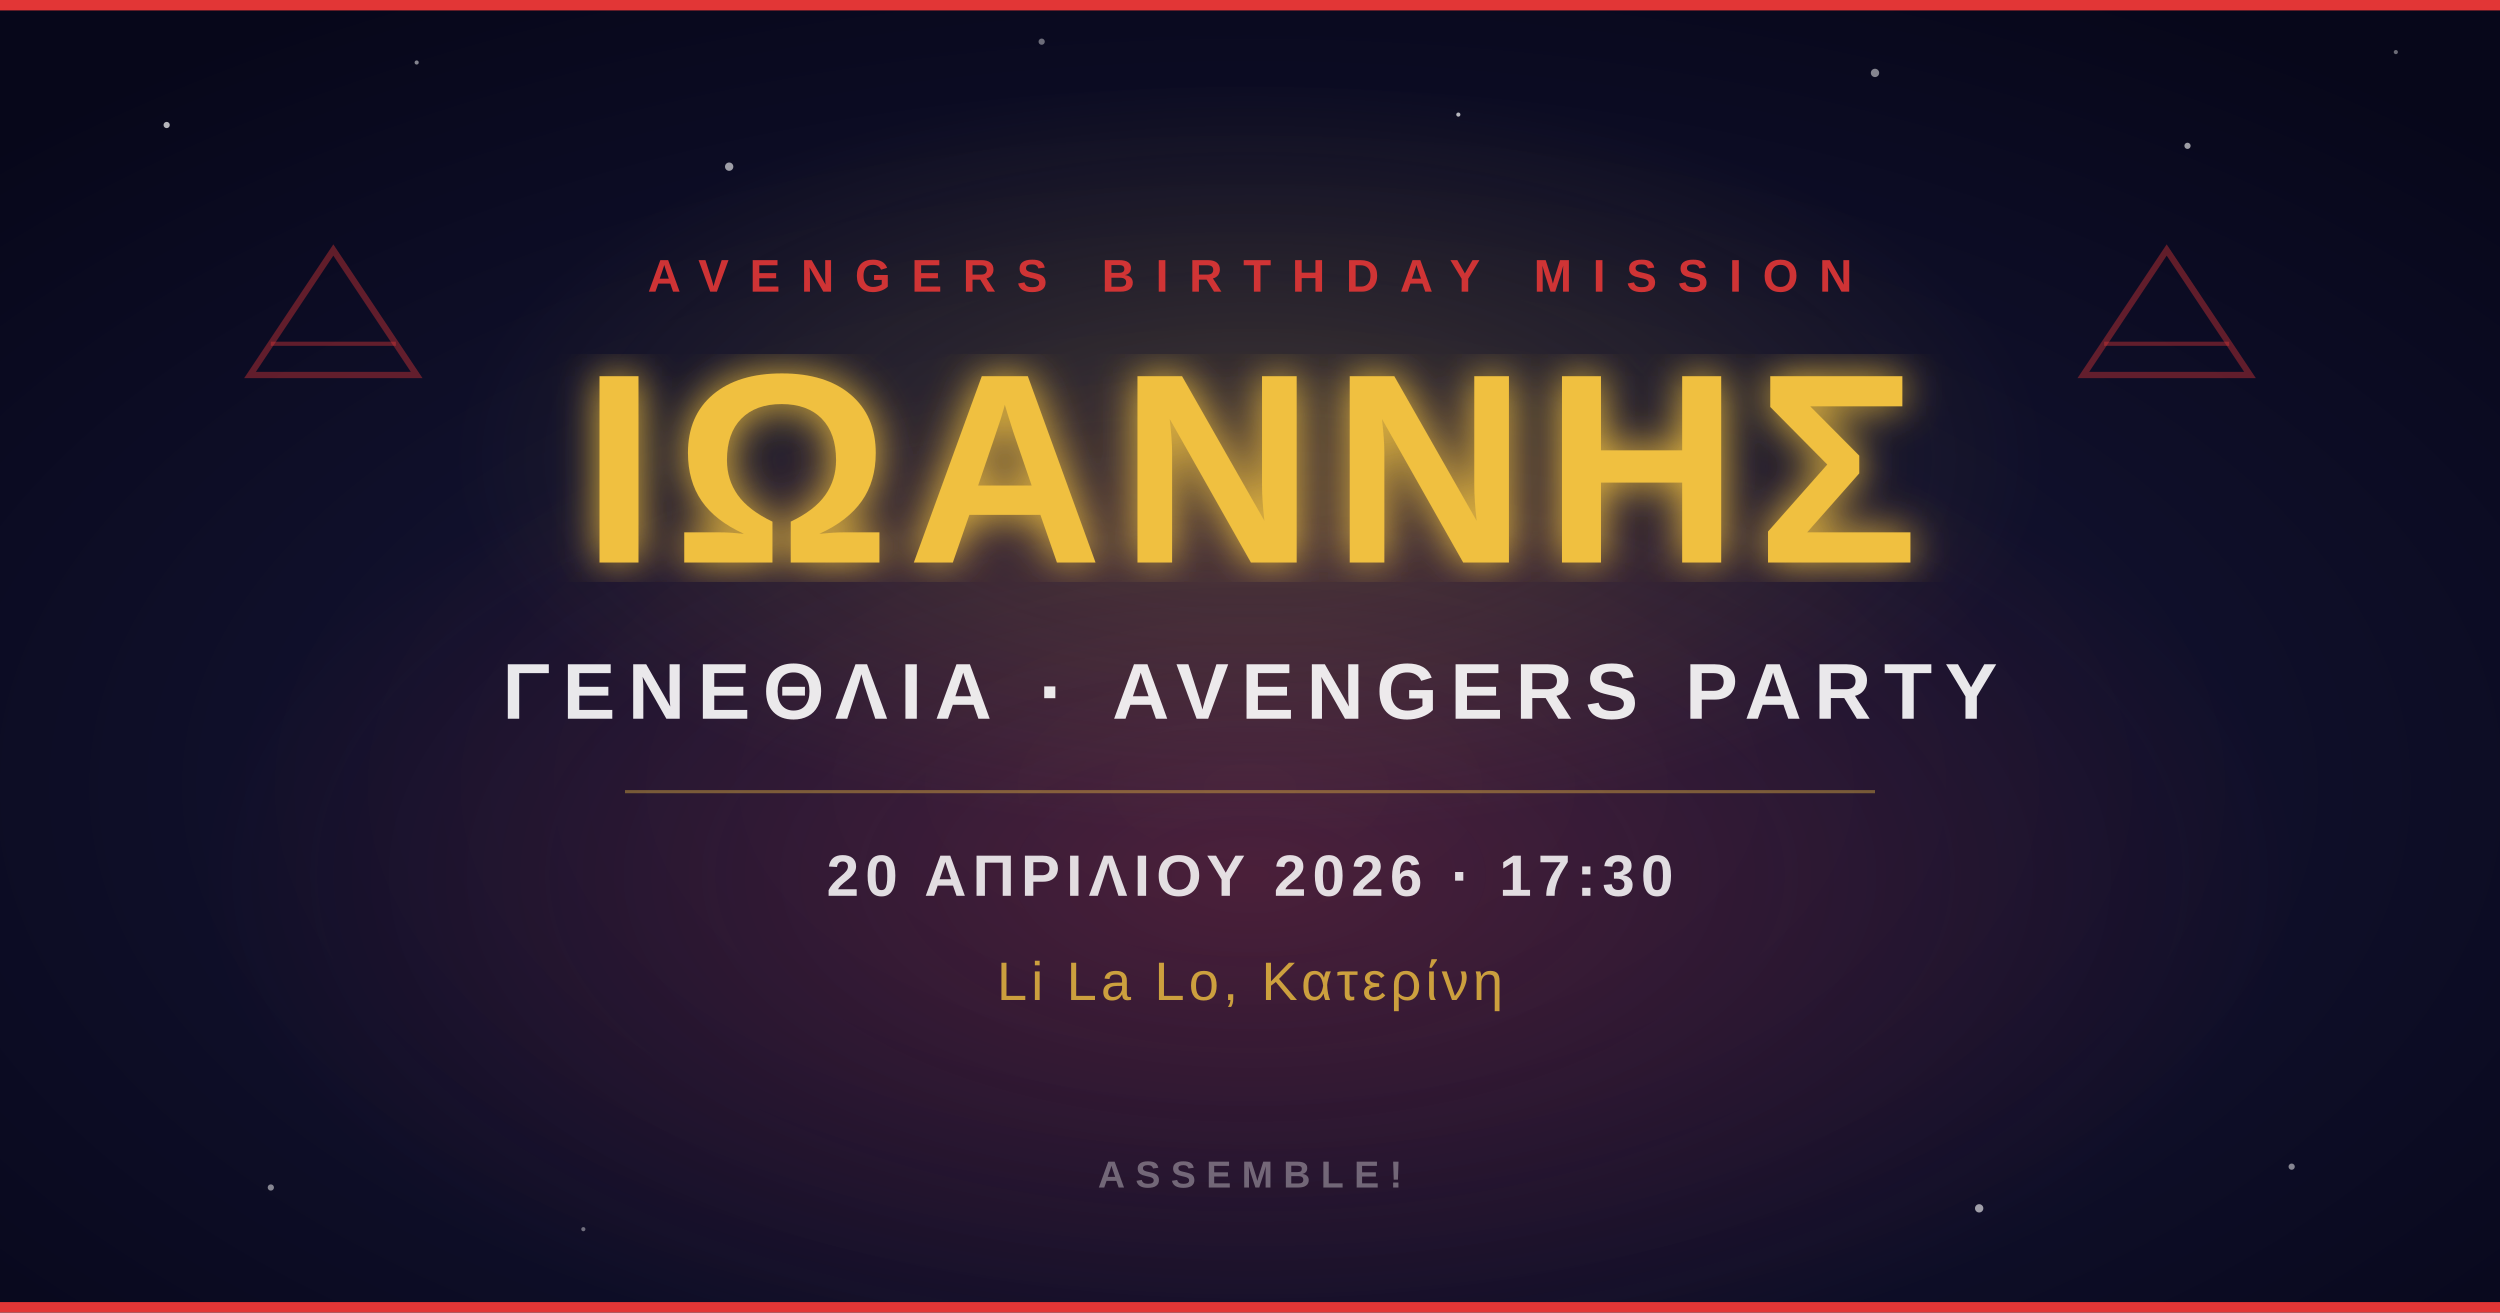
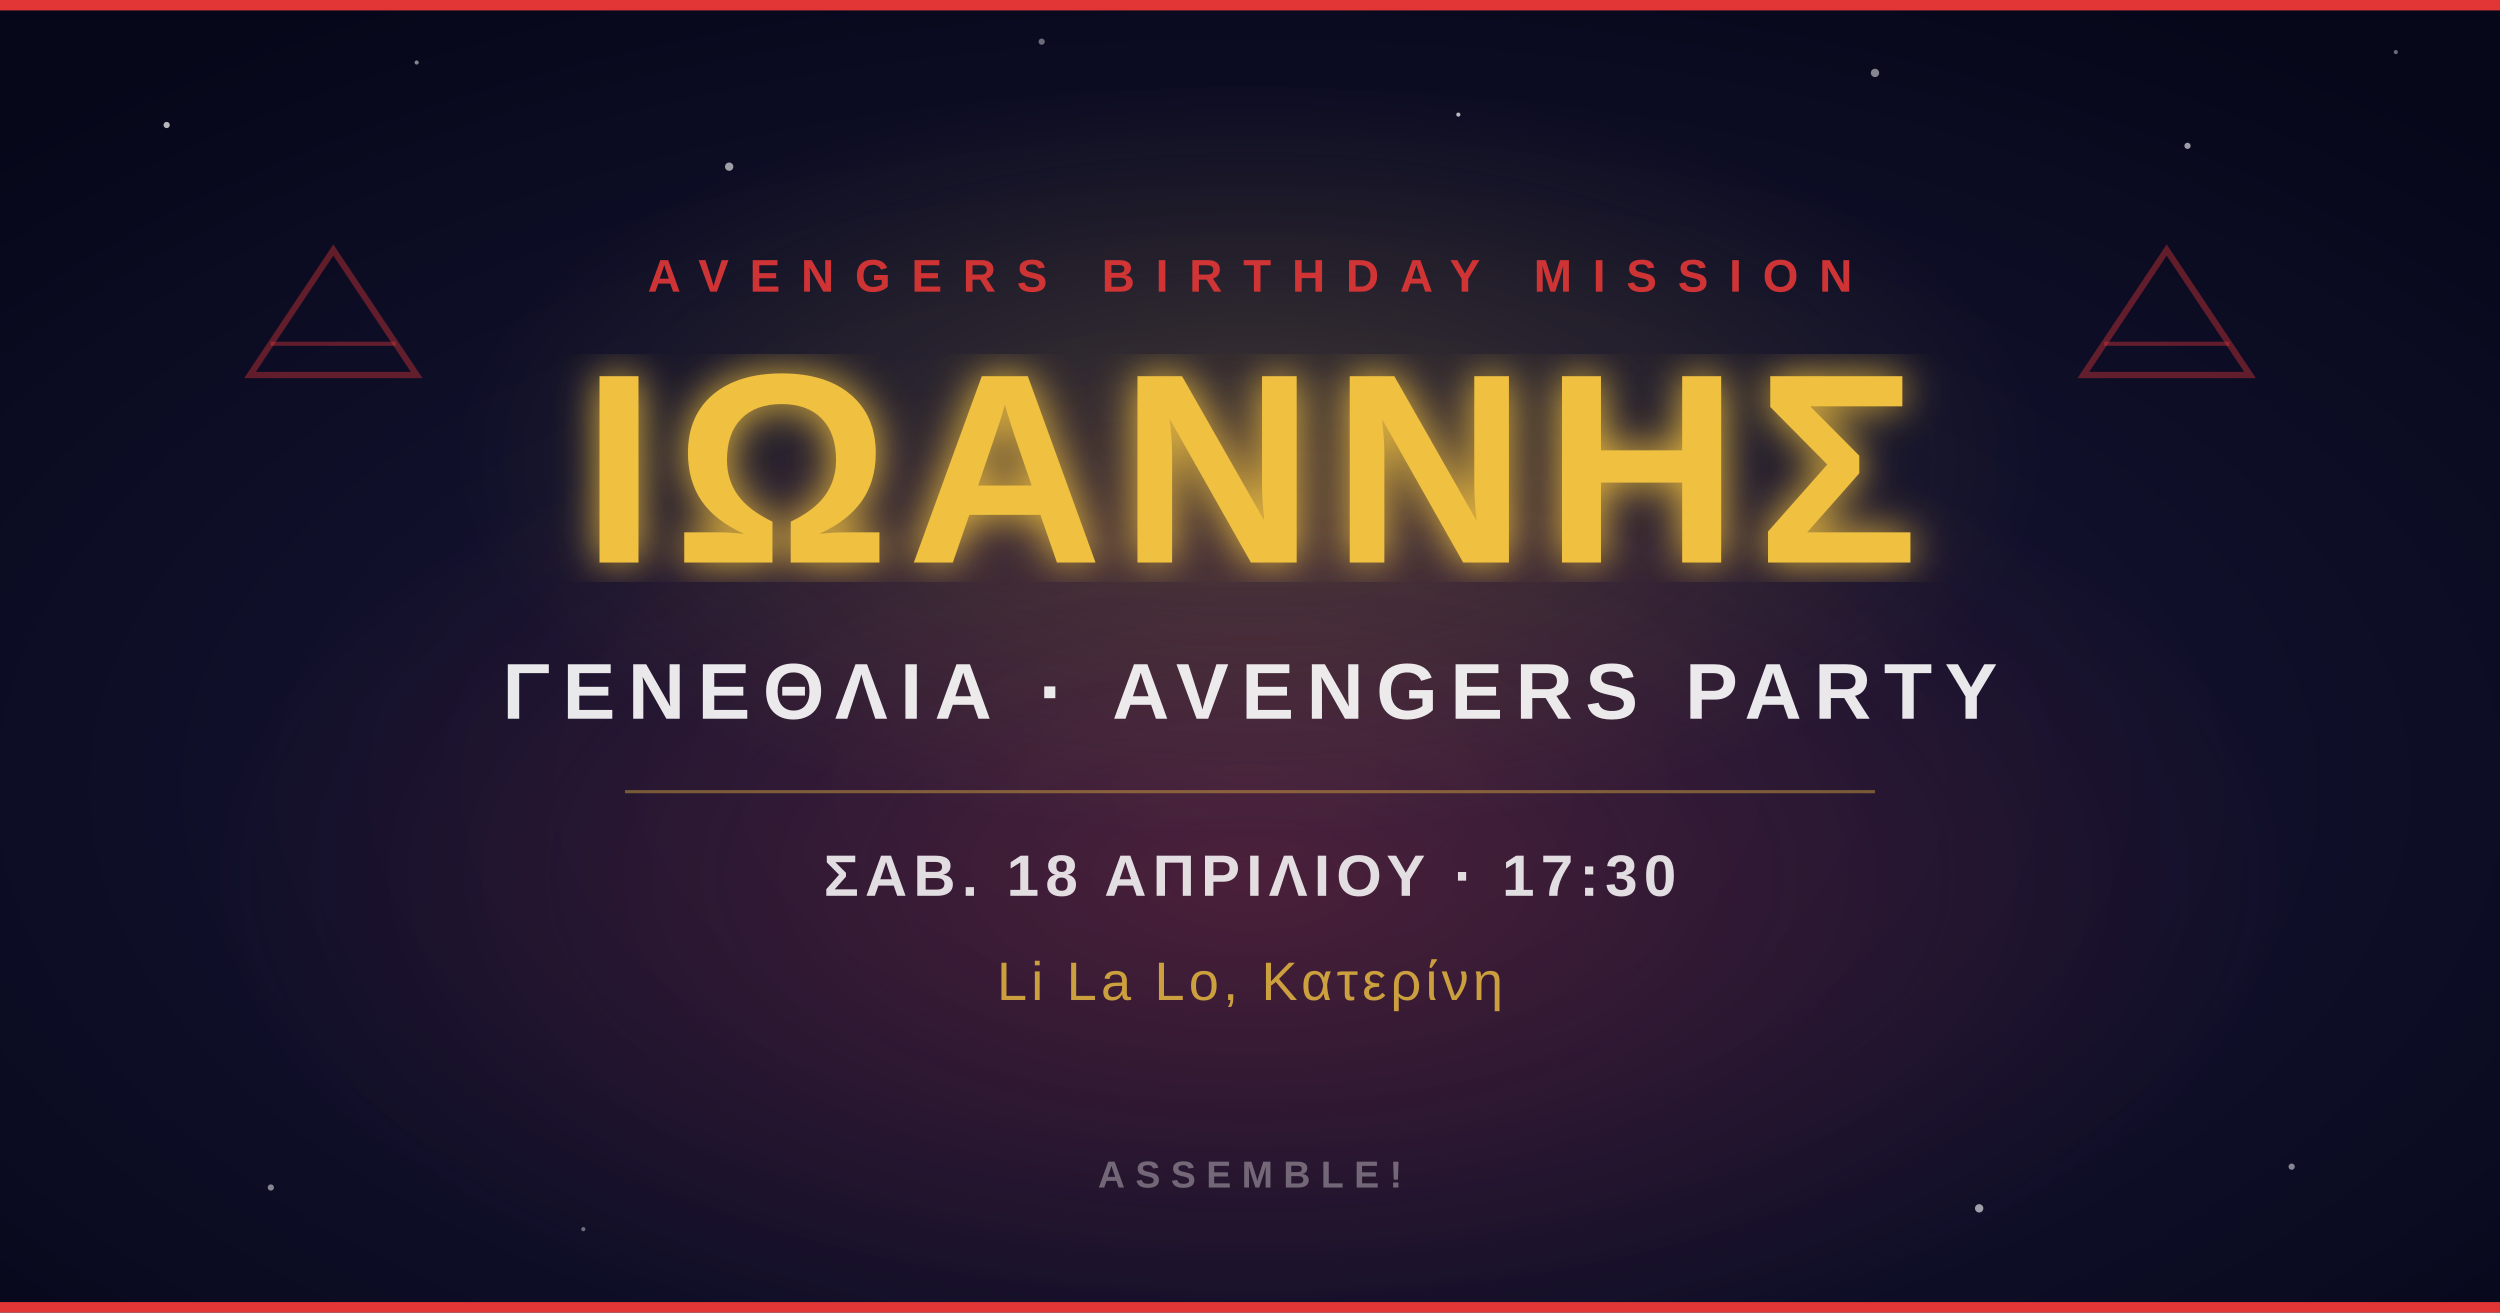
<svg xmlns="http://www.w3.org/2000/svg" width="1200" height="630" viewBox="0 0 1200 630">
  <defs>
    <radialGradient id="bg" cx="50%" cy="60%" r="70%">
      <stop offset="0%" stop-color="#1a1a3e" />
      <stop offset="100%" stop-color="#07071A" />
    </radialGradient>
    <radialGradient id="glow1" cx="50%" cy="50%" r="50%">
      <stop offset="0%" stop-color="#E23636" stop-opacity="0.25" />
      <stop offset="100%" stop-color="#E23636" stop-opacity="0" />
    </radialGradient>
    <radialGradient id="glow2" cx="50%" cy="50%" r="50%">
      <stop offset="0%" stop-color="#F0C040" stop-opacity="0.2" />
      <stop offset="100%" stop-color="#F0C040" stop-opacity="0" />
    </radialGradient>
    <filter id="textglow">
      <feGaussianBlur stdDeviation="6" result="blur" />
      <feMerge>
        <feMergeNode in="blur" />
        <feMergeNode in="SourceGraphic" />
      </feMerge>
    </filter>
    <filter id="goldglow">
      <feGaussianBlur stdDeviation="10" result="blur" />
      <feMerge>
        <feMergeNode in="blur" />
        <feMergeNode in="SourceGraphic" />
      </feMerge>
    </filter>
  </defs>
  <rect width="1200" height="630" fill="url(#bg)" />
  <ellipse cx="600" cy="420" rx="500" ry="250" fill="url(#glow1)" />
  <ellipse cx="600" cy="220" rx="380" ry="180" fill="url(#glow2)" />
  <rect x="0" y="0" width="1200" height="5" fill="#E23636" />
  <rect x="0" y="625" width="1200" height="5" fill="#E23636" />
  <circle cx="80" cy="60" r="1.5" fill="white" opacity="0.7" />
  <circle cx="200" cy="30" r="1" fill="white" opacity="0.5" />
  <circle cx="350" cy="80" r="2" fill="white" opacity="0.6" />
  <circle cx="500" cy="20" r="1.5" fill="white" opacity="0.4" />
  <circle cx="700" cy="55" r="1" fill="white" opacity="0.7" />
  <circle cx="900" cy="35" r="2" fill="white" opacity="0.5" />
  <circle cx="1050" cy="70" r="1.5" fill="white" opacity="0.6" />
  <circle cx="1150" cy="25" r="1" fill="white" opacity="0.4" />
  <circle cx="130" cy="570" r="1.5" fill="white" opacity="0.5" />
  <circle cx="280" cy="590" r="1" fill="white" opacity="0.4" />
  <circle cx="950" cy="580" r="2" fill="white" opacity="0.6" />
  <circle cx="1100" cy="560" r="1.5" fill="white" opacity="0.5" />
  <polygon points="120,180 160,120 200,180" fill="none" stroke="#E23636" stroke-width="3" opacity="0.4" />
  <line x1="130" y1="165" x2="190" y2="165" stroke="#E23636" stroke-width="2" opacity="0.4" />
  <polygon points="1000,180 1040,120 1080,180" fill="none" stroke="#E23636" stroke-width="3" opacity="0.4" />
  <line x1="1010" y1="165" x2="1070" y2="165" stroke="#E23636" stroke-width="2" opacity="0.4" />
  <text x="600" y="140" text-anchor="middle" font-family="Arial Black, Arial, sans-serif" font-size="22" font-weight="900" letter-spacing="10" fill="#E23636" opacity="0.9">
    AVENGERS BIRTHDAY MISSION
  </text>
  <text x="600" y="270" text-anchor="middle" font-family="Arial Black, Arial, sans-serif" font-size="130" font-weight="900" letter-spacing="8" fill="#F0C040" filter="url(#goldglow)">ΙΩΑΝΝΗΣ</text>
  <text x="600" y="345" text-anchor="middle" font-family="Arial Black, Arial, sans-serif" font-size="38" font-weight="700" letter-spacing="6" fill="white" opacity="0.9">
    ΓΕΝΕΘΛΙΑ  ·  AVENGERS  PARTY
  </text>
  <line x1="300" y1="380" x2="900" y2="380" stroke="#F0C040" stroke-width="1.5" opacity="0.4" />
  <text x="600" y="430" text-anchor="middle" font-family="Arial, sans-serif" font-size="28" font-weight="600" letter-spacing="3" fill="white" opacity="0.85">
-     20 ΑΠΡΙΛΙΟΥ 2026  ·  17:30
+     ΣΑΒ. 18 ΑΠΡΙΛΙΟΥ  ·  17:30
  </text>
  <text x="600" y="480" text-anchor="middle" font-family="Arial, sans-serif" font-size="26" font-weight="400" letter-spacing="2" fill="#F0C040" opacity="0.8">
    Li La Lo, Κατερίνη
  </text>
  <text x="600" y="570" text-anchor="middle" font-family="Arial Black, Arial, sans-serif" font-size="18" font-weight="700" letter-spacing="5" fill="white" opacity="0.35">
    ASSEMBLE!
  </text>
</svg>
